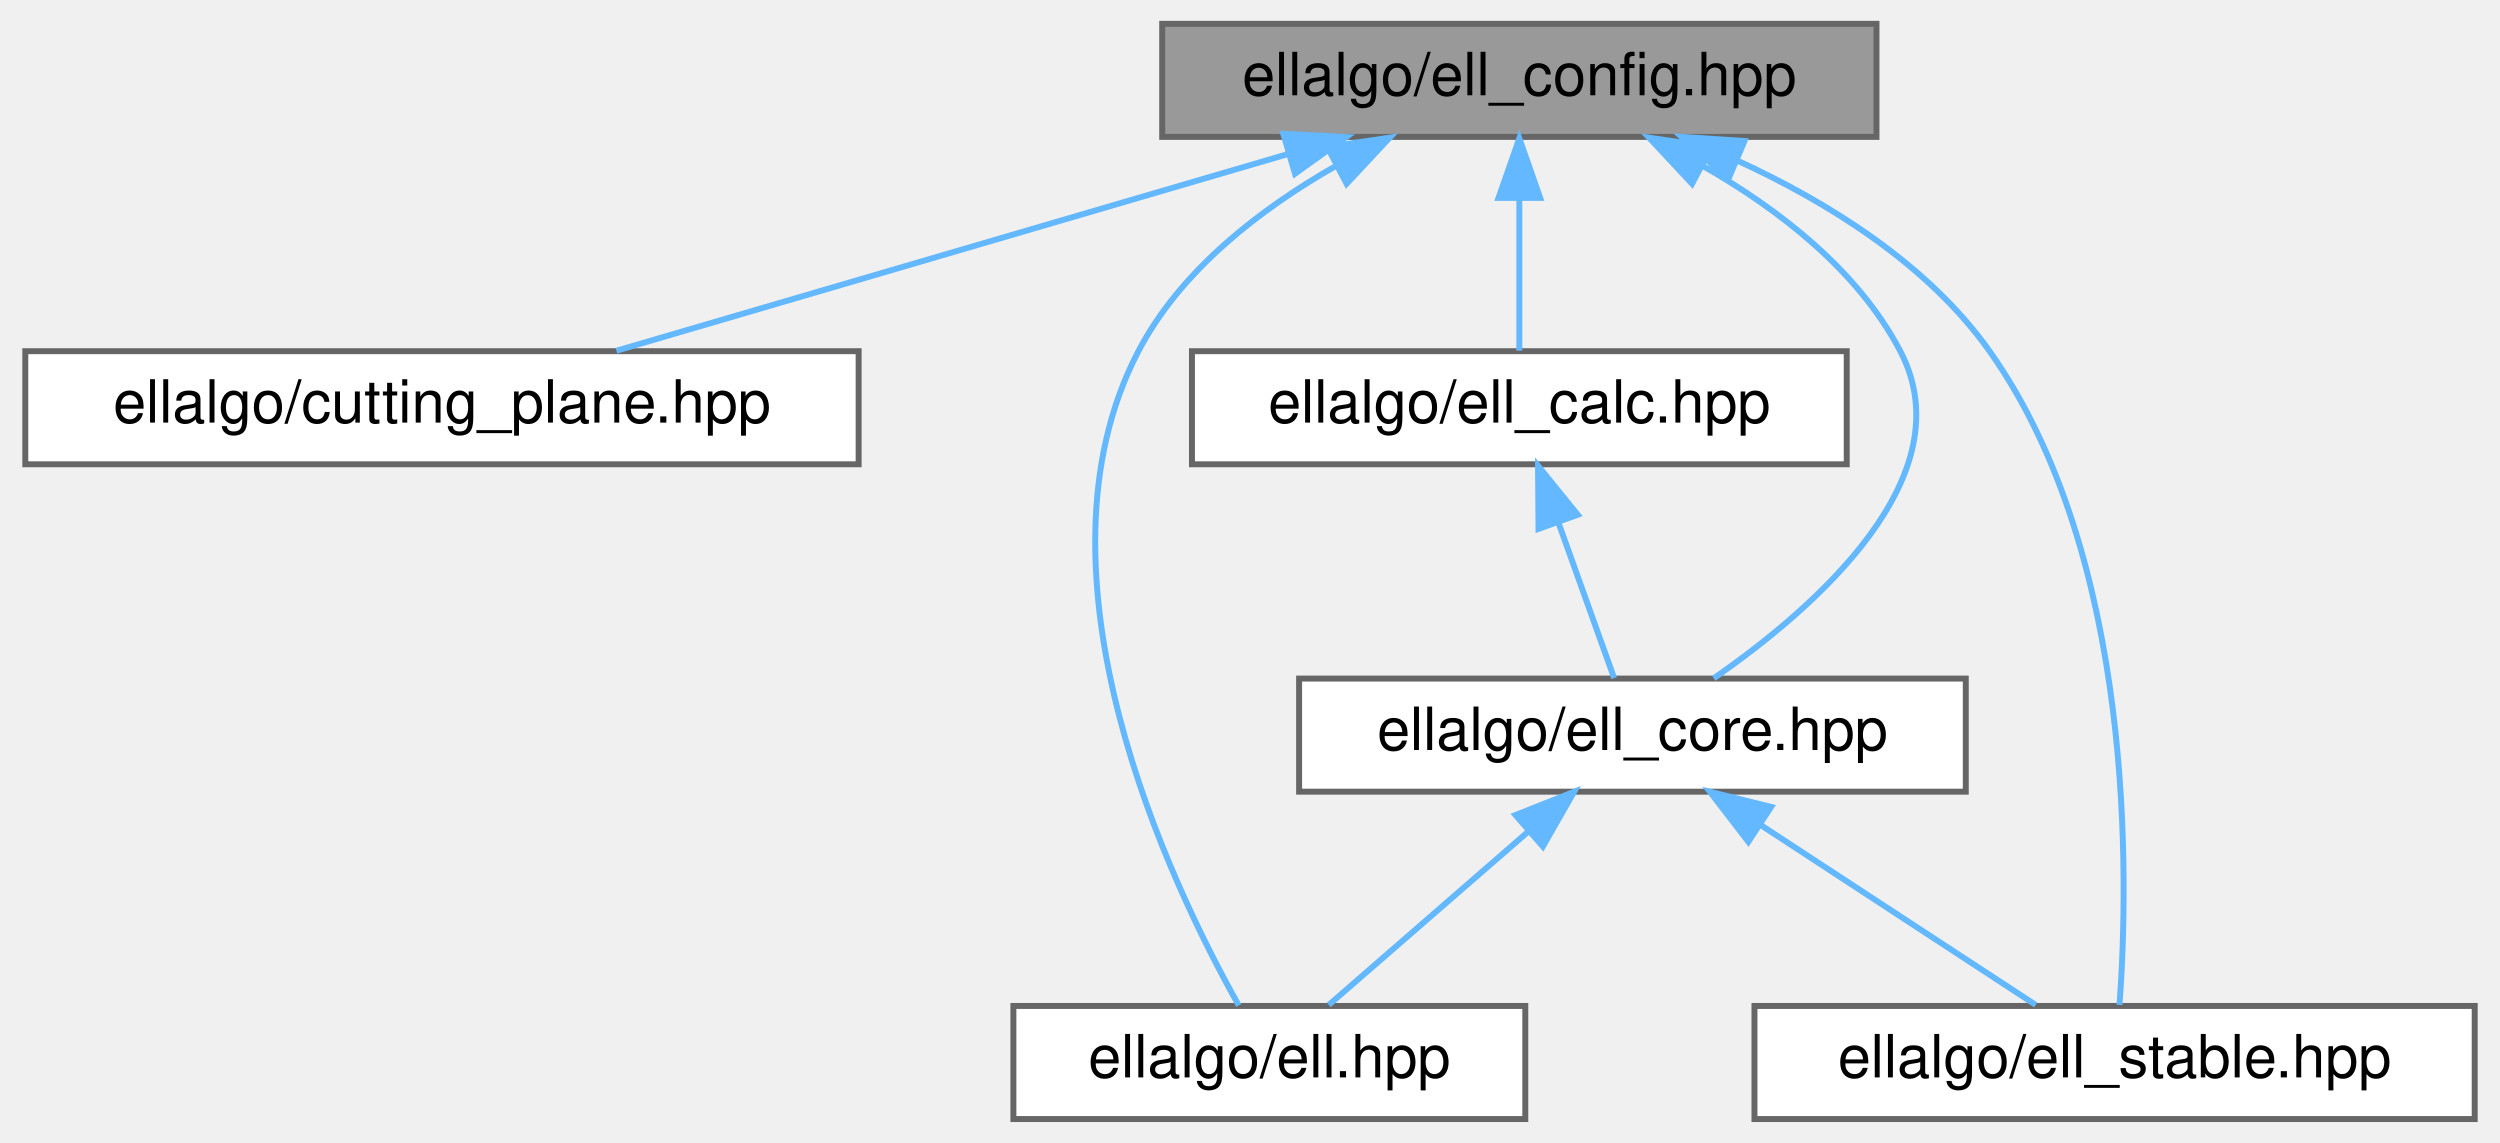
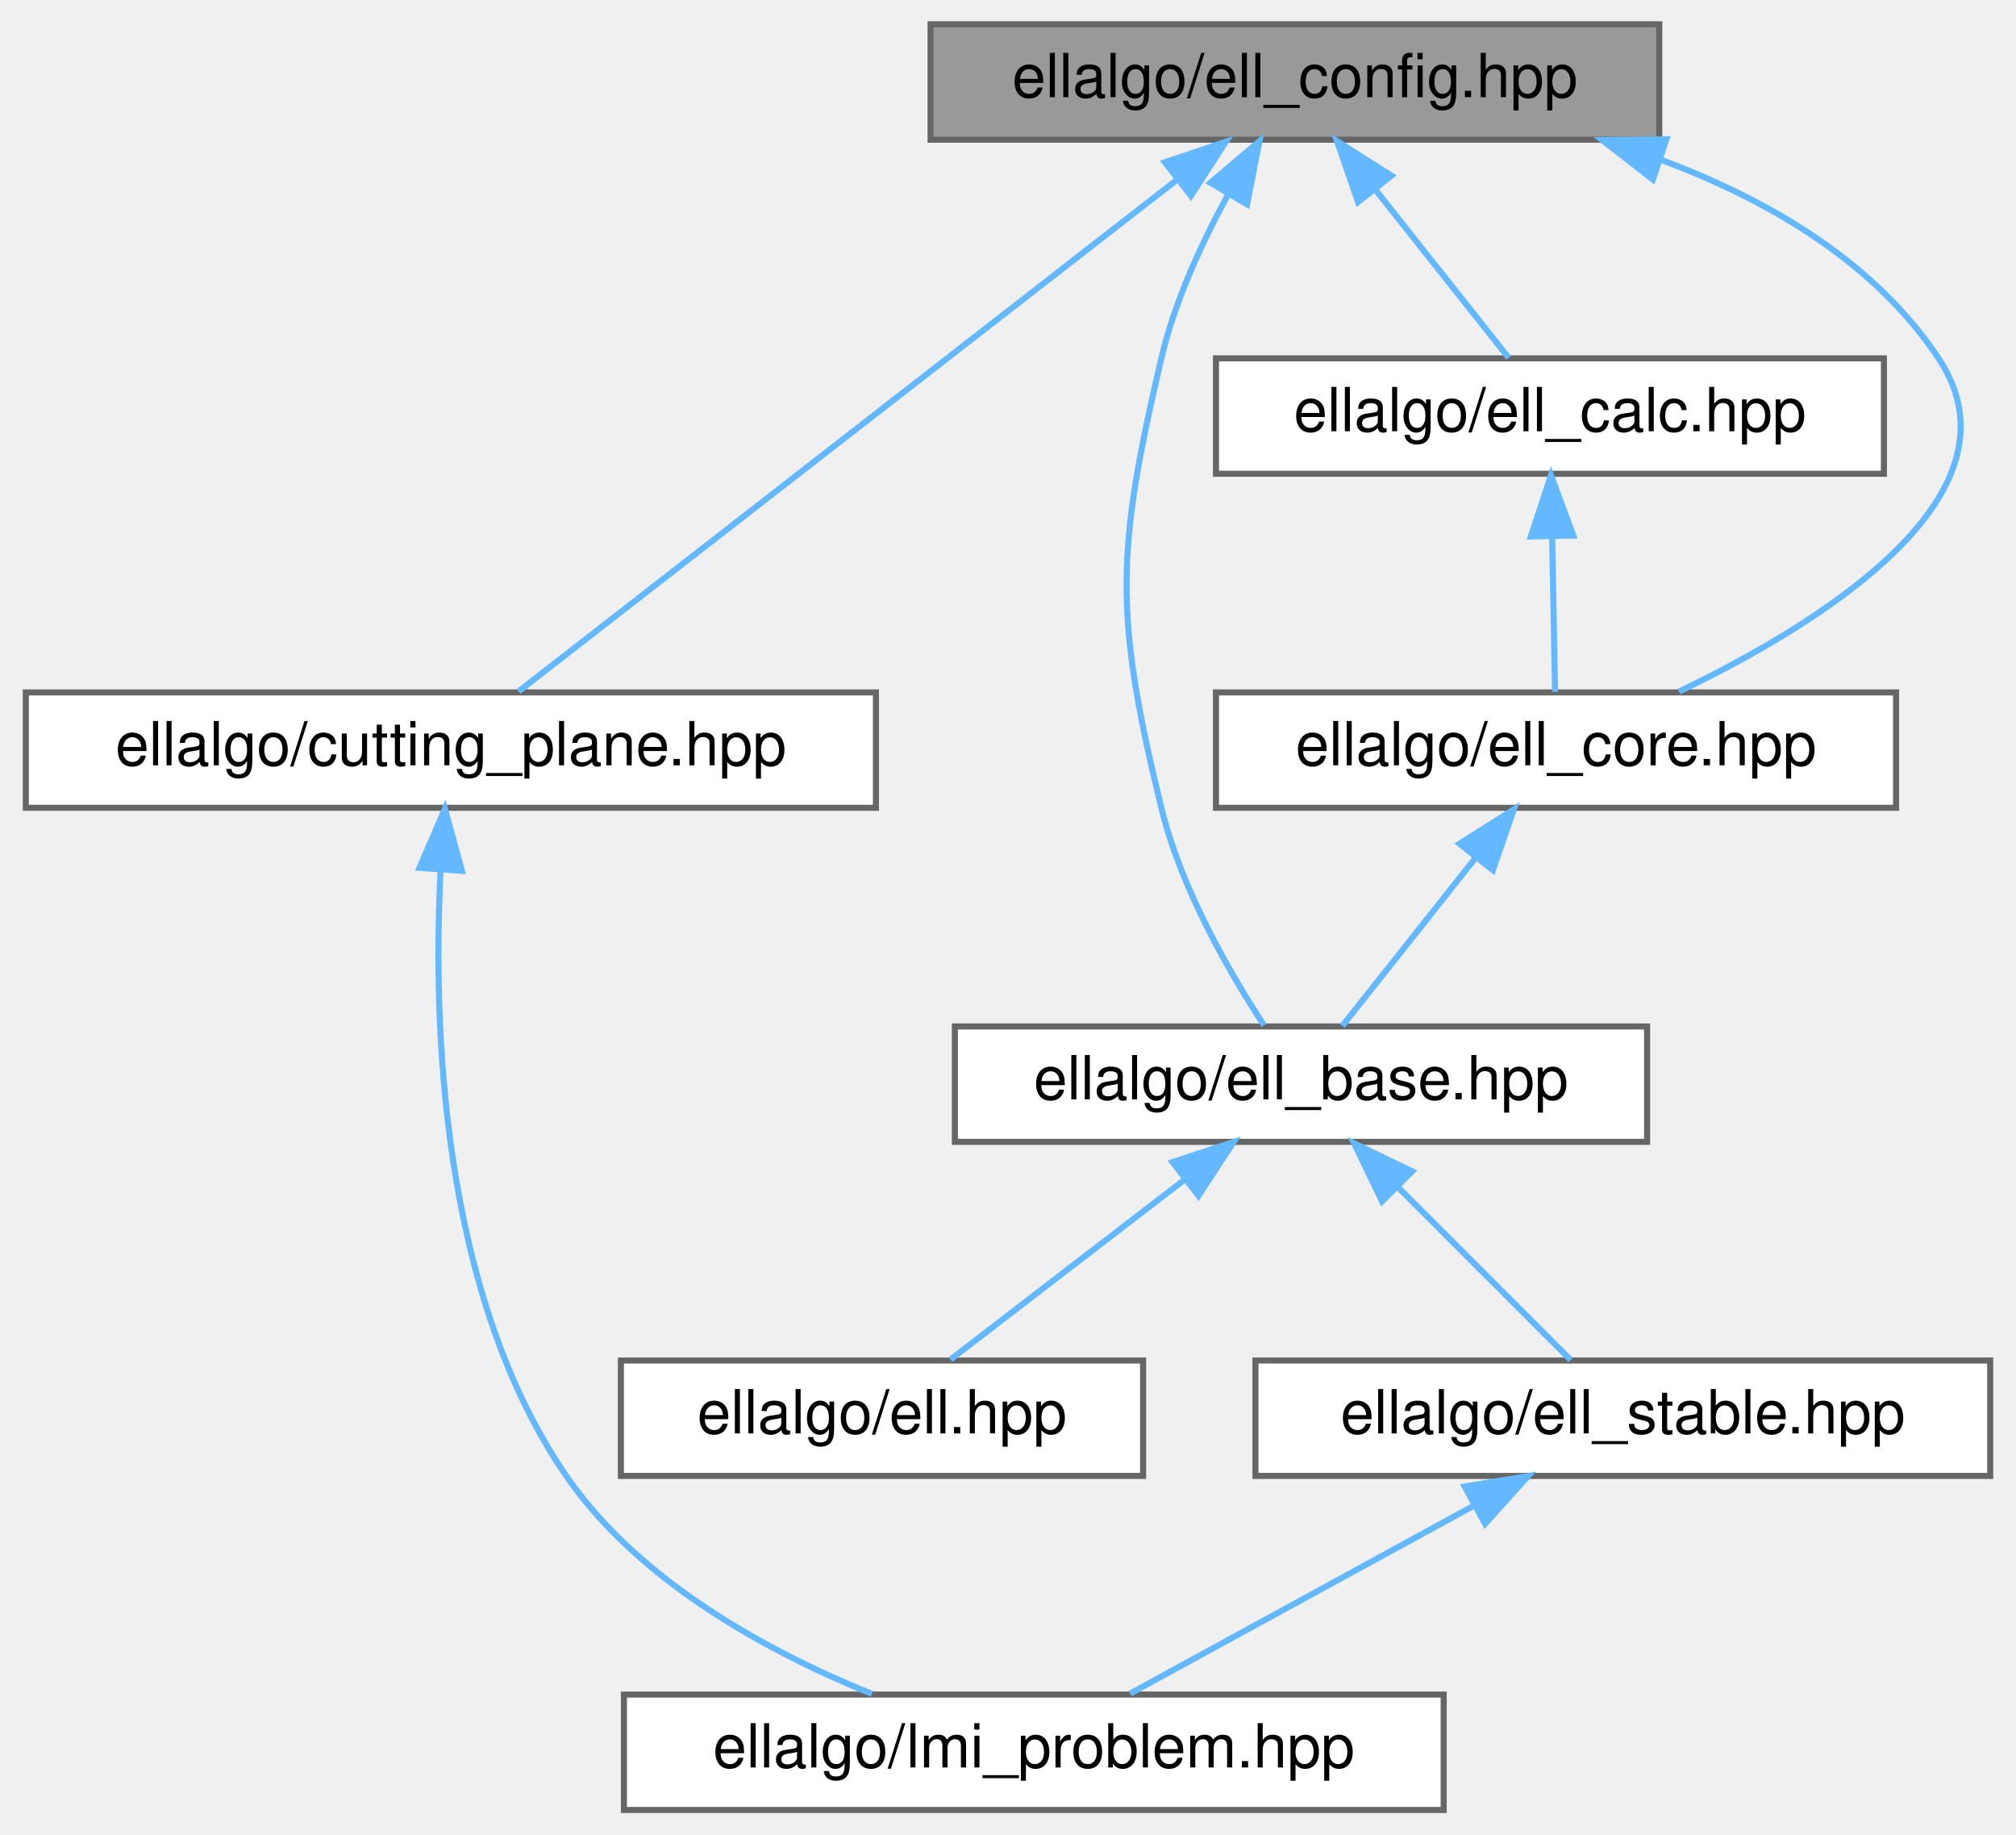
- <svg xmlns="http://www.w3.org/2000/svg" xmlns:xlink="http://www.w3.org/1999/xlink" width="420pt" height="192pt" viewBox="0.00 0.00 419.50 192.00">
-   <g id="graph0" class="graph" transform="scale(1 1) rotate(0) translate(4 188)">
+ <svg xmlns="http://www.w3.org/2000/svg" xmlns:xlink="http://www.w3.org/1999/xlink" width="332pt" height="302pt" viewBox="0.00 0.00 331.50 302.00">
+   <g id="graph0" class="graph" transform="scale(1 1) rotate(0) translate(4 298)">
    <g id="Node000001" class="node">
      <g id="a_Node000001">
        <a xlink:title="Configuration types and constants for the ellipsoid algorithm.">
-           <polygon fill="#999999" stroke="#666666" points="311,-184 191,-184 191,-165 311,-165 311,-184" />
-           <text text-anchor="middle" x="251" y="-172" font-family="Helvetica,sans-Serif" font-size="10.00">ellalgo/ell_config.hpp</text>
+           <polygon fill="#999999" stroke="#666666" points="269,-294 149,-294 149,-275 269,-275 269,-294" />
+           <text text-anchor="middle" x="209" y="-282" font-family="Helvetica,sans-Serif" font-size="10.00">ellalgo/ell_config.hpp</text>
        </a>
      </g>
    </g>
    <g id="Node000002" class="node">
      <g id="a_Node000002">
        <a xlink:href="cutting__plane_8hpp.html" target="_top" xlink:title="Cutting-plane methods for convex feasibility and optimization.">
-           <polygon fill="white" stroke="#666666" points="140,-129 0,-129 0,-110 140,-110 140,-129" />
-           <text text-anchor="middle" x="70" y="-117" font-family="Helvetica,sans-Serif" font-size="10.00">ellalgo/cutting_plane.hpp</text>
+           <polygon fill="white" stroke="#666666" points="140,-184 0,-184 0,-165 140,-165 140,-184" />
+           <text text-anchor="middle" x="70" y="-172" font-family="Helvetica,sans-Serif" font-size="10.00">ellalgo/cutting_plane.hpp</text>
        </a>
      </g>
    </g>
    <g id="edge1_Node000001_Node000002" class="edge">
      <g id="a_edge1_Node000001_Node000002">
        <a xlink:title=" ">
-           <path fill="none" stroke="#63b8ff" d="M211.92,-162.06C178.09,-152.15 129.92,-138.04 99.31,-129.08" />
-           <polygon fill="#63b8ff" stroke="#63b8ff" points="211.34,-165.53 221.92,-164.98 213.31,-158.82 211.34,-165.53" />
-         </a>
-       </g>
-     </g>
-     <g id="Node000003" class="node">
-       <g id="a_Node000003">
-         <a xlink:href="ell_8hpp.html" target="_top" xlink:title="Ellipsoid search space main class.">
-           <polygon fill="white" stroke="#666666" points="252,-19 166,-19 166,0 252,0 252,-19" />
-           <text text-anchor="middle" x="209" y="-7" font-family="Helvetica,sans-Serif" font-size="10.00">ellalgo/ell.hpp</text>
-         </a>
-       </g>
-     </g>
-     <g id="edge2_Node000001_Node000003" class="edge">
-       <g id="a_edge2_Node000001_Node000003">
-         <a xlink:title=" ">
-           <path fill="none" stroke="#63b8ff" d="M220.19,-160.13C207.49,-152.9 194.11,-142.61 187,-129 167.42,-91.54 192.44,-39.42 203.86,-19.09" />
-           <polygon fill="#63b8ff" stroke="#63b8ff" points="218.73,-163.32 229.21,-164.87 221.98,-157.12 218.73,-163.32" />
+           <path fill="none" stroke="#63b8ff" d="M189.7,-268.5C160.18,-245.57 104.78,-202.52 81.14,-184.16" />
+           <polygon fill="#63b8ff" stroke="#63b8ff" points="187.58,-271.29 197.63,-274.66 191.88,-265.76 187.58,-271.29" />
        </a>
      </g>
    </g>
    <g id="Node000004" class="node">
      <g id="a_Node000004">
-         <a xlink:href="ell__calc_8hpp.html" target="_top" xlink:title="Ellipsoid computation layer with cut dispatch.">
-           <polygon fill="white" stroke="#666666" points="306,-129 196,-129 196,-110 306,-110 306,-129" />
-           <text text-anchor="middle" x="251" y="-117" font-family="Helvetica,sans-Serif" font-size="10.00">ellalgo/ell_calc.hpp</text>
+         <a xlink:href="ell__base_8hpp.html" target="_top" xlink:title="Shared ellipsoid search space base (compile-time Strategy)">
+           <polygon fill="white" stroke="#666666" points="267,-129 153,-129 153,-110 267,-110 267,-129" />
+           <text text-anchor="middle" x="210" y="-117" font-family="Helvetica,sans-Serif" font-size="10.00">ellalgo/ell_base.hpp</text>
        </a>
      </g>
    </g>
    <g id="edge3_Node000001_Node000004" class="edge">
      <g id="a_edge3_Node000001_Node000004">
        <a xlink:title=" ">
-           <path fill="none" stroke="#63b8ff" d="M251,-154.66C251,-145.93 251,-135.99 251,-129.09" />
-           <polygon fill="#63b8ff" stroke="#63b8ff" points="247.5,-154.75 251,-164.75 254.5,-154.75 247.5,-154.75" />
+           <path fill="none" stroke="#63b8ff" d="M198.07,-266.09C193.71,-258.15 189.2,-248.43 187,-239 179.52,-206.97 179.23,-196.96 187,-165 190.25,-151.65 198.25,-137.83 203.9,-129.2" />
+           <polygon fill="#63b8ff" stroke="#63b8ff" points="195.08,-267.91 203.16,-274.76 201.12,-264.36 195.08,-267.91" />
+         </a>
+       </g>
+     </g>
+     <g id="Node000007" class="node">
+       <g id="a_Node000007">
+         <a xlink:href="ell__calc_8hpp.html" target="_top" xlink:title="Ellipsoid computation layer with cut dispatch.">
+           <polygon fill="white" stroke="#666666" points="306,-239 196,-239 196,-220 306,-220 306,-239" />
+           <text text-anchor="middle" x="251" y="-227" font-family="Helvetica,sans-Serif" font-size="10.00">ellalgo/ell_calc.hpp</text>
+         </a>
+       </g>
+     </g>
+     <g id="edge7_Node000001_Node000007" class="edge">
+       <g id="a_edge7_Node000001_Node000007">
+         <a xlink:title=" ">
+           <path fill="none" stroke="#63b8ff" d="M222.33,-266.67C229.61,-257.5 238.3,-246.52 244.19,-239.09" />
+           <polygon fill="#63b8ff" stroke="#63b8ff" points="219.4,-264.74 215.94,-274.75 224.89,-269.08 219.4,-264.74" />
+         </a>
+       </g>
+     </g>
+     <g id="Node000008" class="node">
+       <g id="a_Node000008">
+         <a xlink:href="ell__core_8hpp.html" target="_top" xlink:title="Ellipsoid search space core with matrix update.">
+           <polygon fill="white" stroke="#666666" points="308,-184 196,-184 196,-165 308,-165 308,-184" />
+           <text text-anchor="middle" x="252" y="-172" font-family="Helvetica,sans-Serif" font-size="10.00">ellalgo/ell_core.hpp</text>
+         </a>
+       </g>
+     </g>
+     <g id="edge10_Node000001_Node000008" class="edge">
+       <g id="a_edge10_Node000001_Node000008">
+         <a xlink:title=" ">
+           <path fill="none" stroke="#63b8ff" d="M269.4,-271.64C287.07,-265.06 304.47,-254.85 315,-239 329.87,-216.63 295.87,-195.49 272.26,-184.14" />
+           <polygon fill="#63b8ff" stroke="#63b8ff" points="267.95,-268.44 259.59,-274.94 270.18,-275.07 267.95,-268.44" />
+         </a>
+       </g>
+     </g>
+     <g id="Node000003" class="node">
+       <g id="a_Node000003">
+         <a xlink:href="lmi__problem_8hpp.html" target="_top" xlink:title="LMI problem facade: owns data and drives the cutting-plane loop.">
+           <polygon fill="white" stroke="#666666" points="233.5,-19 98.5,-19 98.5,0 233.5,0 233.5,-19" />
+           <text text-anchor="middle" x="166" y="-7" font-family="Helvetica,sans-Serif" font-size="10.00">ellalgo/lmi_problem.hpp</text>
+         </a>
+       </g>
+     </g>
+     <g id="edge2_Node000002_Node000003" class="edge">
+       <g id="a_edge2_Node000002_Node000003">
+         <a xlink:title=" ">
+           <path fill="none" stroke="#63b8ff" d="M68.3,-154.54C67.03,-129.51 68.3,-85.08 89,-55 100.99,-37.58 122.2,-26.06 139.33,-19.11" />
+           <polygon fill="#63b8ff" stroke="#63b8ff" points="64.83,-155.12 69.02,-164.85 71.81,-154.62 64.83,-155.12" />
        </a>
      </g>
    </g>
    <g id="Node000005" class="node">
      <g id="a_Node000005">
-         <a xlink:href="ell__core_8hpp.html" target="_top" xlink:title="Ellipsoid search space core with matrix update.">
-           <polygon fill="white" stroke="#666666" points="326,-74 214,-74 214,-55 326,-55 326,-74" />
-           <text text-anchor="middle" x="270" y="-62" font-family="Helvetica,sans-Serif" font-size="10.00">ellalgo/ell_core.hpp</text>
-         </a>
-       </g>
-     </g>
-     <g id="edge7_Node000001_Node000005" class="edge">
-       <g id="a_edge7_Node000001_Node000005">
-         <a xlink:title=" ">
-           <path fill="none" stroke="#63b8ff" d="M281.81,-160.13C294.51,-152.9 307.89,-142.61 315,-129 326.02,-107.92 300.62,-85.81 283.66,-74.05" />
-           <polygon fill="#63b8ff" stroke="#63b8ff" points="280.02,-157.12 272.79,-164.87 283.27,-163.32 280.02,-157.12" />
-         </a>
-       </g>
-     </g>
-     <g id="Node000006" class="node">
-       <g id="a_Node000006">
-         <a xlink:href="ell__stable_8hpp.html" target="_top" xlink:title="Numerically stable ellipsoid search space (LDL^T-based)">
-           <polygon fill="white" stroke="#666666" points="411.5,-19 290.5,-19 290.5,0 411.5,0 411.5,-19" />
-           <text text-anchor="middle" x="351" y="-7" font-family="Helvetica,sans-Serif" font-size="10.00">ellalgo/ell_stable.hpp</text>
-         </a>
-       </g>
-     </g>
-     <g id="edge8_Node000001_Node000006" class="edge">
-       <g id="a_edge8_Node000001_Node000006">
-         <a xlink:title=" ">
-           <path fill="none" stroke="#63b8ff" d="M287.6,-161.03C302.98,-153.97 319.67,-143.57 330,-129 354.53,-94.4 353.36,-40.16 351.83,-19.18" />
-           <polygon fill="#63b8ff" stroke="#63b8ff" points="286.09,-157.86 278.26,-165 288.83,-164.31 286.09,-157.86" />
+         <a xlink:href="ell_8hpp.html" target="_top" xlink:title="Ellipsoid search space (classic Q-update strategy)">
+           <polygon fill="white" stroke="#666666" points="184,-74 98,-74 98,-55 184,-55 184,-74" />
+           <text text-anchor="middle" x="141" y="-62" font-family="Helvetica,sans-Serif" font-size="10.00">ellalgo/ell.hpp</text>
        </a>
      </g>
    </g>
    <g id="edge4_Node000004_Node000005" class="edge">
      <g id="a_edge4_Node000004_Node000005">
        <a xlink:title=" ">
-           <path fill="none" stroke="#63b8ff" d="M257.55,-100.24C260.72,-91.37 264.39,-81.14 266.92,-74.09" />
-           <polygon fill="#63b8ff" stroke="#63b8ff" points="254.22,-99.15 254.14,-109.75 260.81,-101.52 254.22,-99.15" />
+           <path fill="none" stroke="#63b8ff" d="M190.96,-103.88C178.54,-94.34 162.76,-82.21 152.29,-74.17" />
+           <polygon fill="#63b8ff" stroke="#63b8ff" points="188.85,-106.67 198.91,-109.98 193.12,-101.12 188.85,-106.67" />
        </a>
      </g>
    </g>
-     <g id="edge5_Node000005_Node000003" class="edge">
-       <g id="a_edge5_Node000005_Node000003">
-         <a xlink:title=" ">
-           <path fill="none" stroke="#63b8ff" d="M252.53,-48.32C241.66,-38.87 228.06,-27.06 218.98,-19.17" />
-           <polygon fill="#63b8ff" stroke="#63b8ff" points="250.35,-51.07 260.2,-54.98 254.95,-45.78 250.35,-51.07" />
+     <g id="Node000006" class="node">
+       <g id="a_Node000006">
+         <a xlink:href="ell__stable_8hpp.html" target="_top" xlink:title="Numerically stable ellipsoid search space (LDL^T strategy)">
+           <polygon fill="white" stroke="#666666" points="323.5,-74 202.5,-74 202.5,-55 323.5,-55 323.5,-74" />
+           <text text-anchor="middle" x="263" y="-62" font-family="Helvetica,sans-Serif" font-size="10.00">ellalgo/ell_stable.hpp</text>
        </a>
      </g>
    </g>
-     <g id="edge6_Node000005_Node000006" class="edge">
-       <g id="a_edge6_Node000005_Node000006">
+     <g id="edge5_Node000004_Node000006" class="edge">
+       <g id="a_edge5_Node000004_Node000006">
        <a xlink:title=" ">
-           <path fill="none" stroke="#63b8ff" d="M291.51,-49.42C306.21,-39.81 325.22,-27.37 337.75,-19.17" />
-           <polygon fill="#63b8ff" stroke="#63b8ff" points="289.47,-46.58 283.01,-54.98 293.3,-52.44 289.47,-46.58" />
+           <path fill="none" stroke="#63b8ff" d="M225.98,-102.52C235.32,-93.18 246.75,-81.75 254.41,-74.09" />
+           <polygon fill="#63b8ff" stroke="#63b8ff" points="223.35,-100.2 218.75,-109.75 228.3,-105.15 223.35,-100.2" />
+         </a>
+       </g>
+     </g>
+     <g id="edge6_Node000006_Node000003" class="edge">
+       <g id="a_edge6_Node000006_Node000003">
+         <a xlink:title=" ">
+           <path fill="none" stroke="#63b8ff" d="M238.23,-49.97C220.5,-40.28 197.15,-27.52 181.87,-19.17" />
+           <polygon fill="#63b8ff" stroke="#63b8ff" points="236.96,-53.26 247.42,-54.98 240.32,-47.12 236.96,-53.26" />
+         </a>
+       </g>
+     </g>
+     <g id="edge8_Node000007_Node000008" class="edge">
+       <g id="a_edge8_Node000007_Node000008">
+         <a xlink:title=" ">
+           <path fill="none" stroke="#63b8ff" d="M251.36,-209.66C251.52,-200.93 251.71,-190.99 251.84,-184.09" />
+           <polygon fill="#63b8ff" stroke="#63b8ff" points="247.85,-209.68 251.17,-219.75 254.85,-209.82 247.85,-209.68" />
+         </a>
+       </g>
+     </g>
+     <g id="edge9_Node000008_Node000004" class="edge">
+       <g id="a_edge9_Node000008_Node000004">
+         <a xlink:title=" ">
+           <path fill="none" stroke="#63b8ff" d="M238.67,-156.67C231.39,-147.5 222.7,-136.52 216.81,-129.09" />
+           <polygon fill="#63b8ff" stroke="#63b8ff" points="236.11,-159.08 245.06,-164.75 241.6,-154.74 236.11,-159.08" />
        </a>
      </g>
    </g>
  </g>
</svg>
